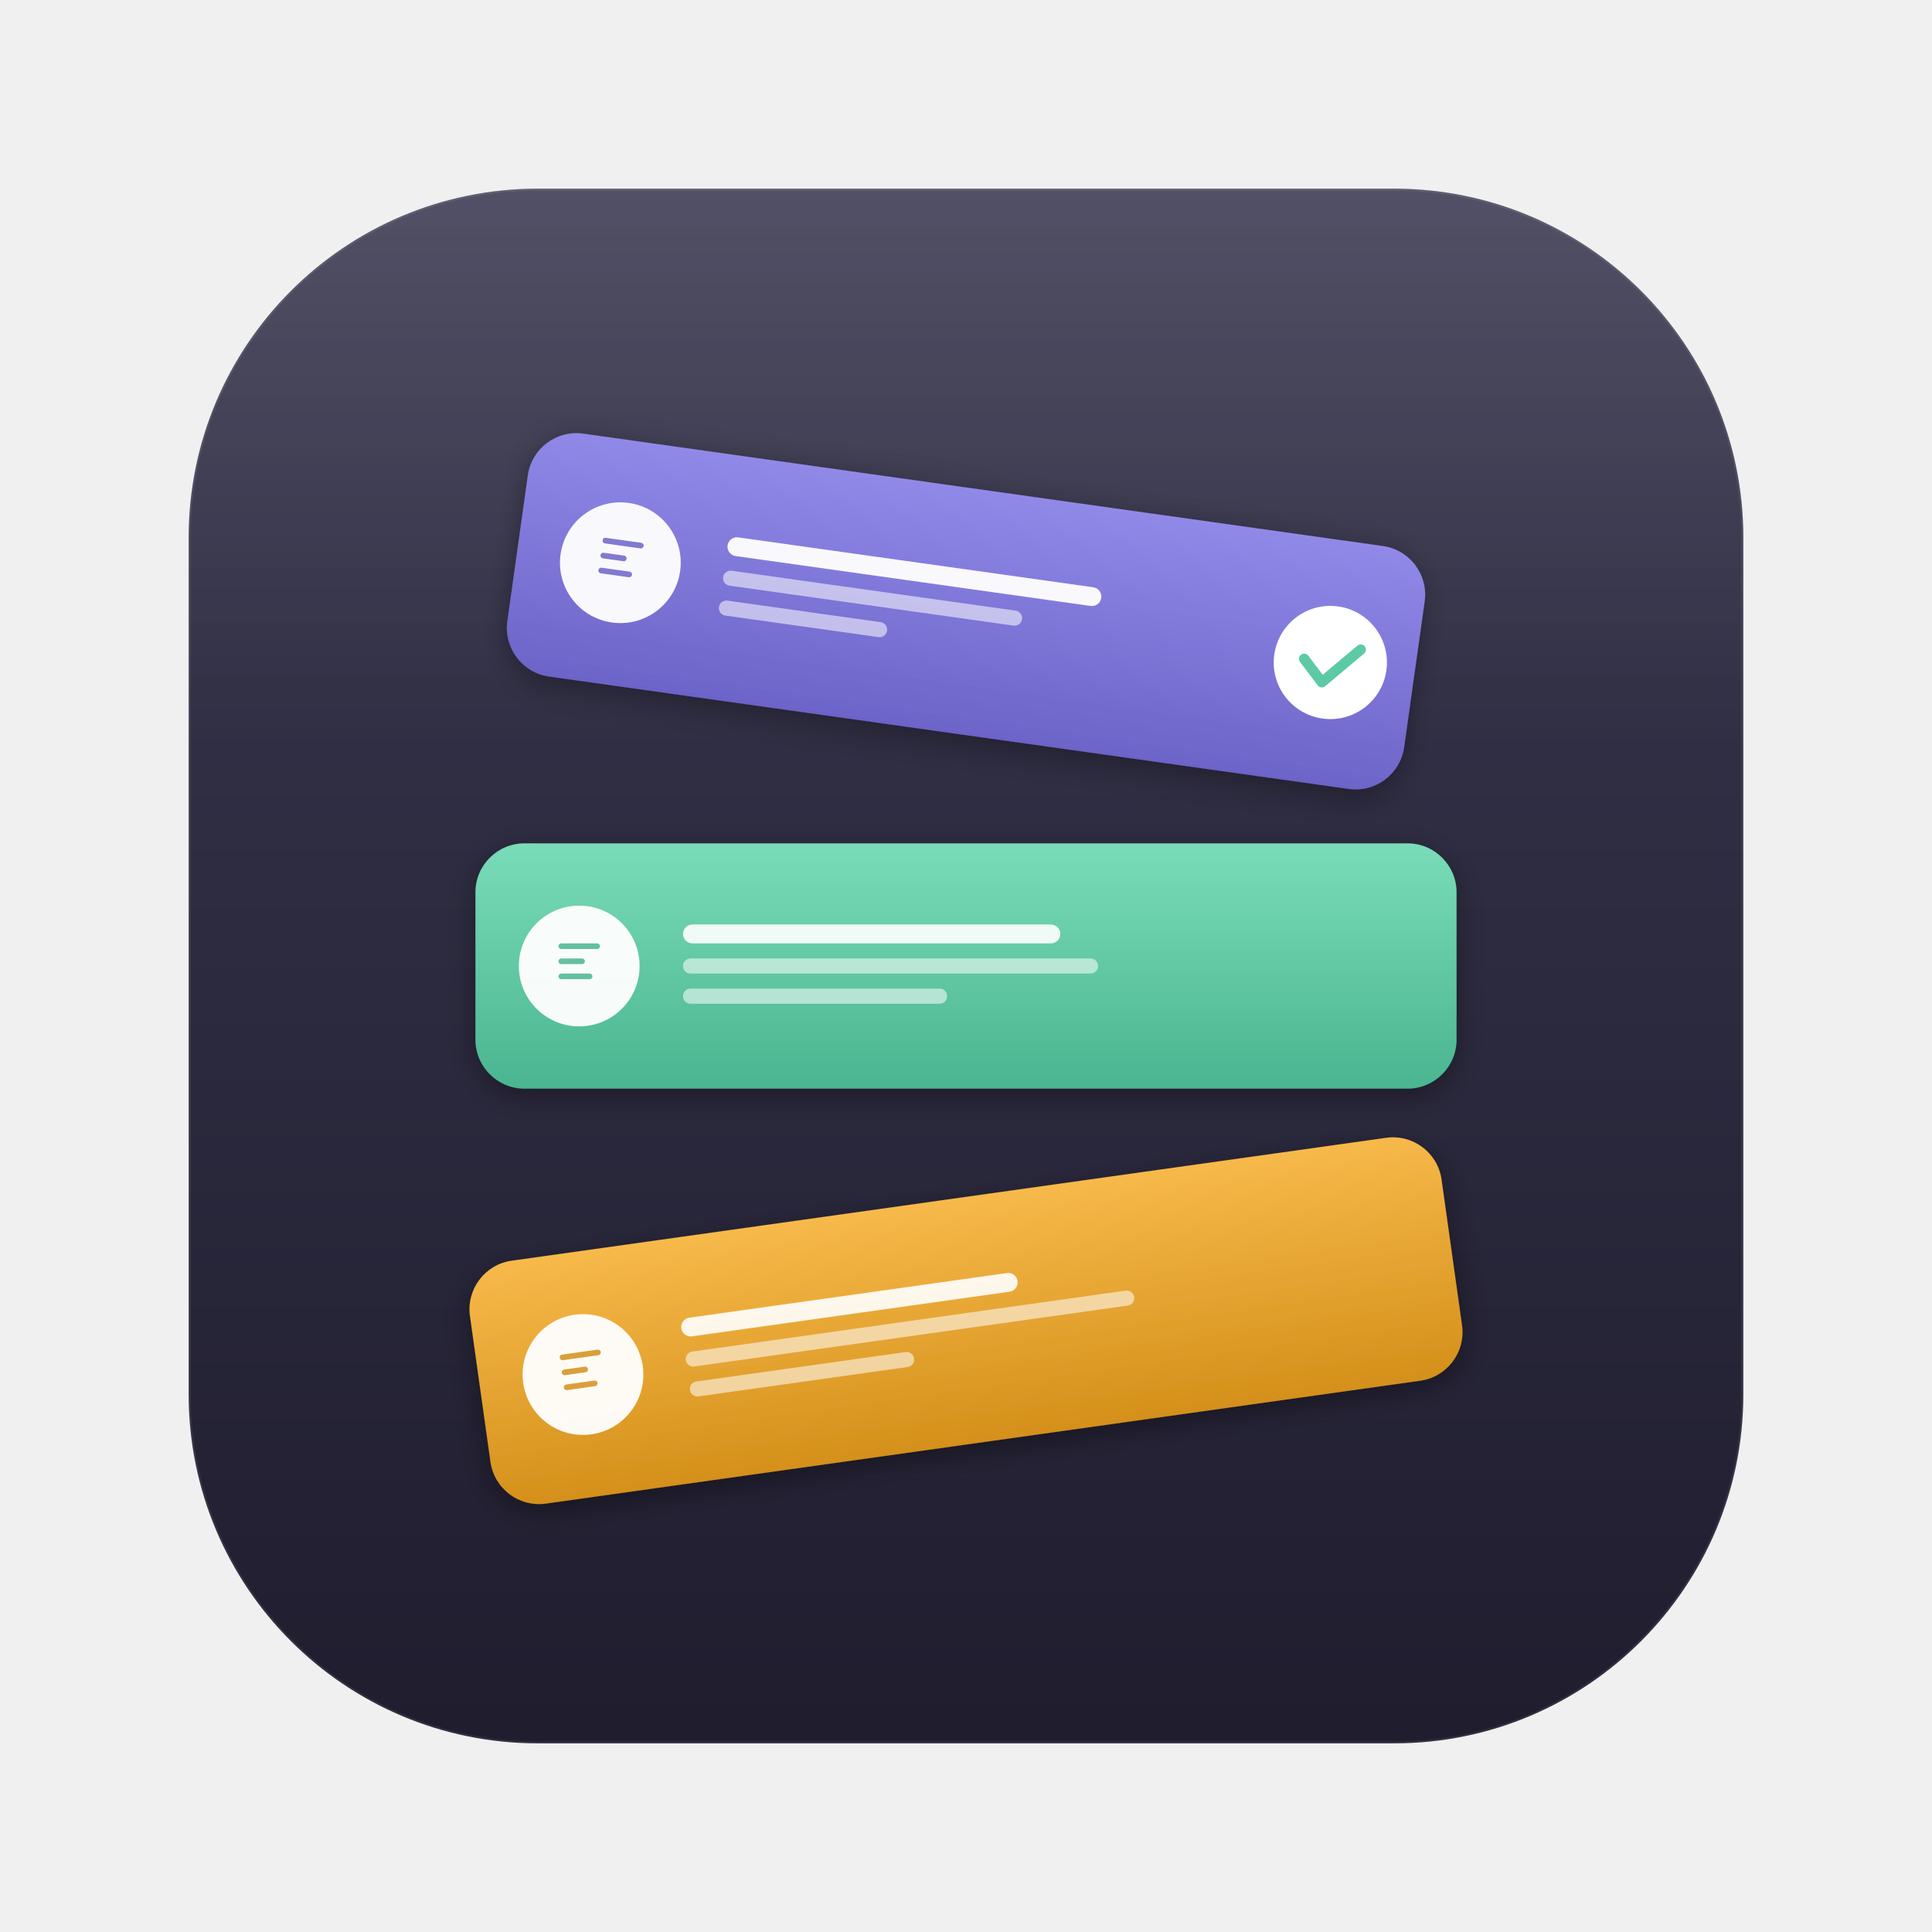
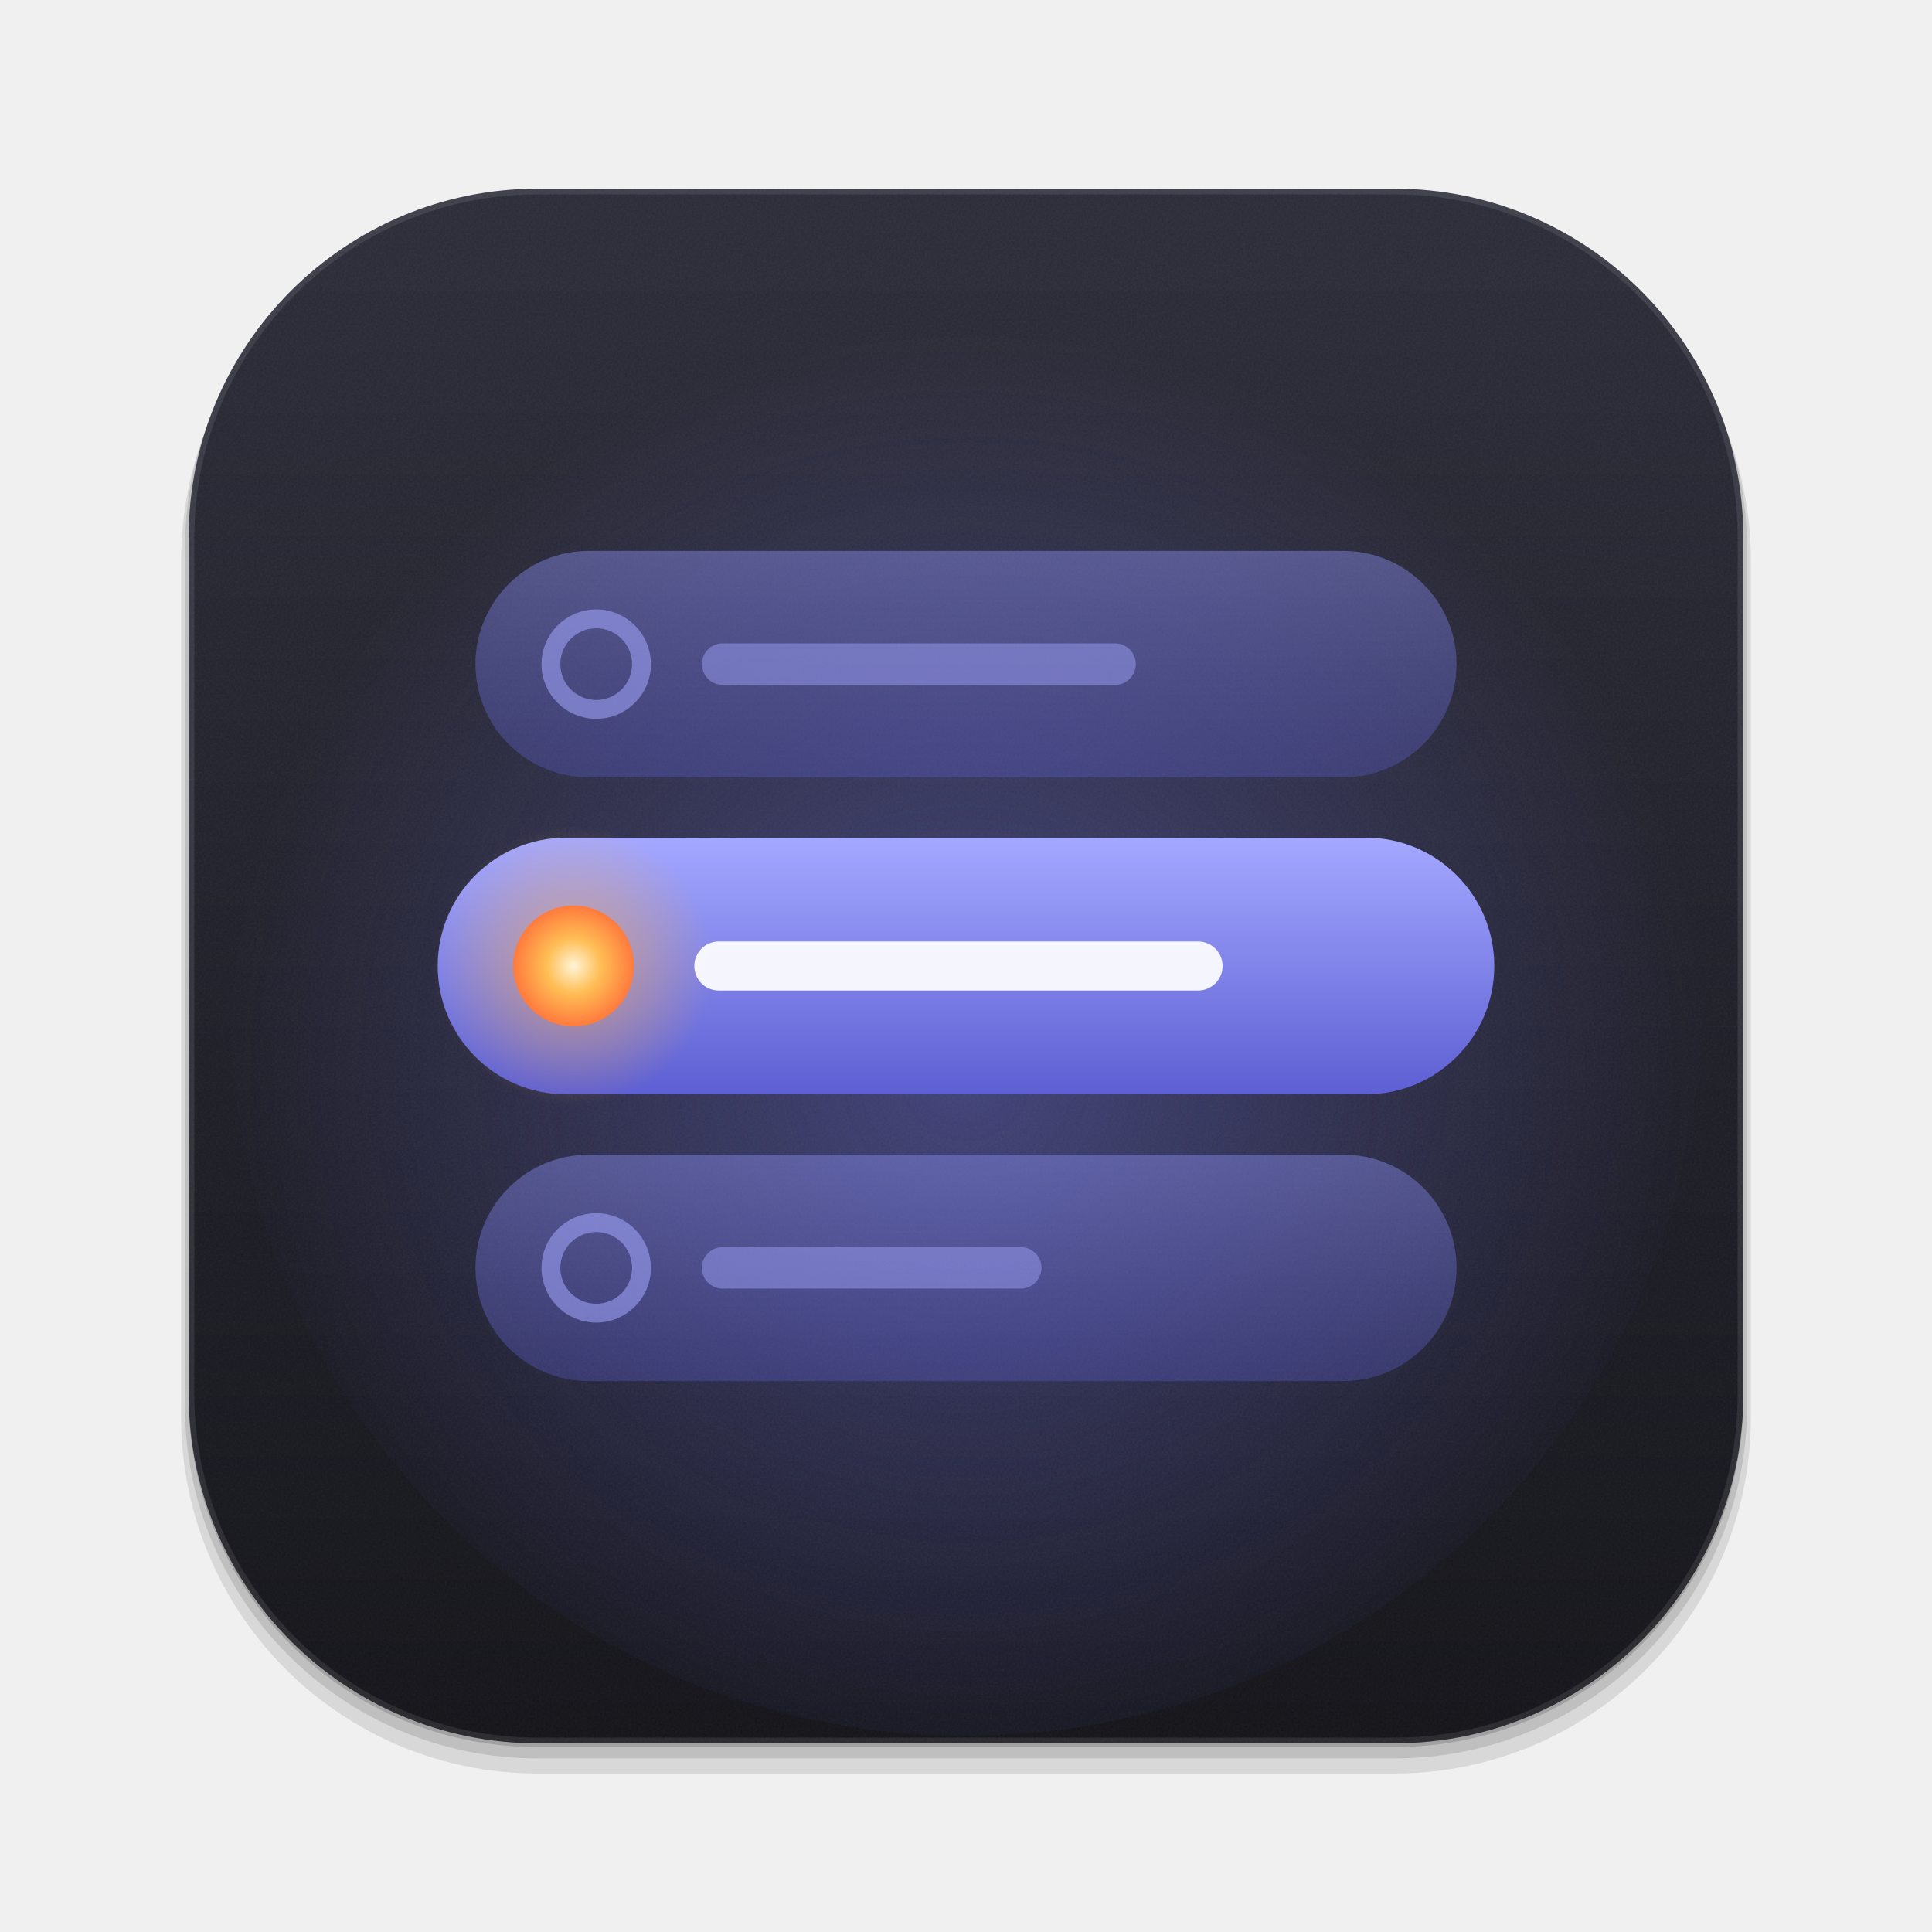
<svg xmlns="http://www.w3.org/2000/svg" width="1024" height="1024" viewBox="0 0 1024 1024">
  <defs>
-     <linearGradient id="bgGrad" x1="0" y1="0" x2="0" y2="1">
-       <stop offset="0" stop-color="#3a3850" />
-       <stop offset="1" stop-color="#1f1d2e" />
+     <linearGradient id="body" x1="0" y1="0" x2="0" y2="1">
+       <stop offset="0" stop-color="#2b2b38" />
+       <stop offset="1" stop-color="#121218" />
    </linearGradient>
-     <linearGradient id="purpleGrad" x1="0" y1="0" x2="0" y2="1">
-       <stop offset="0" stop-color="#9189e8" />
-       <stop offset="1" stop-color="#6c64c8" />
+     <radialGradient id="glow" cx="0.5" cy="0.55" r="0.5">
+       <stop offset="0" stop-color="#6c6edc" stop-opacity="0.45" />
+       <stop offset="1" stop-color="#6c6edc" stop-opacity="0" />
+     </radialGradient>
+     <linearGradient id="row" x1="0" y1="0" x2="0" y2="1">
+       <stop offset="0" stop-color="#a4a8ff" />
+       <stop offset="1" stop-color="#5d5fd3" />
    </linearGradient>
-     <linearGradient id="greenGrad" x1="0" y1="0" x2="0" y2="1">
-       <stop offset="0" stop-color="#7adcb8" />
-       <stop offset="1" stop-color="#4ab590" />
+     <linearGradient id="rowDim" x1="0" y1="0" x2="0" y2="1">
+       <stop offset="0" stop-color="#8e92f7" stop-opacity="0.42" />
+       <stop offset="1" stop-color="#5d5fd3" stop-opacity="0.32" />
    </linearGradient>
-     <linearGradient id="amberGrad" x1="0" y1="0" x2="0" y2="1">
-       <stop offset="0" stop-color="#f7b94a" />
-       <stop offset="1" stop-color="#d4901a" />
-     </linearGradient>
-     <filter id="cardShadow" x="-20%" y="-20%" width="140%" height="140%">
-       <feGaussianBlur in="SourceAlpha" stdDeviation="8" />
-       <feOffset dx="0" dy="4" />
-       <feComponentTransfer>
-         <feFuncA type="linear" slope="0.35" />
-       </feComponentTransfer>
-       <feMerge>
-         <feMergeNode />
-         <feMergeNode in="SourceGraphic" />
-       </feMerge>
+     <radialGradient id="dot" cx="0.5" cy="0.5" r="0.5">
+       <stop offset="0" stop-color="#fff4d6" />
+       <stop offset="0.45" stop-color="#ffbe55" />
+       <stop offset="1" stop-color="#ff7a3d" />
+     </radialGradient>
+     <radialGradient id="dotGlow" cx="0.5" cy="0.5" r="0.5">
+       <stop offset="0" stop-color="#ffb24a" stop-opacity="0.6" />
+       <stop offset="1" stop-color="#ffb24a" stop-opacity="0" />
+     </radialGradient>
+     <filter id="grain" x="0" y="0" width="100%" height="100%">
+       <feTurbulence type="fractalNoise" baseFrequency="0.9" numOctaves="2" stitchTiles="stitch" />
+       <feColorMatrix values="0 0 0 0 1  0 0 0 0 1  0 0 0 0 1  0 0 0 0.05 0" />
    </filter>
-     <linearGradient id="topShine" x1="0" y1="0" x2="0" y2="1">
-       <stop offset="0" stop-color="#ffffff" stop-opacity="0.12" />
-       <stop offset="0.35" stop-color="#ffffff" stop-opacity="0" />
-     </linearGradient>
-     <clipPath id="squircleClip">
-       <rect x="100" y="100" width="824" height="824" rx="185" ry="185" />
+     <clipPath id="squircle">
+       <rect x="100" y="100" width="824" height="824" rx="185" />
    </clipPath>
  </defs>
-   <rect x="100" y="100" width="824" height="824" rx="185" ry="185" fill="url(#bgGrad)" />
-   <rect x="100.5" y="100.5" width="823" height="823" rx="184.5" ry="184.5" fill="none" stroke="#ffffff" stroke-opacity="0.08" stroke-width="1" />
-   <rect x="100" y="100" width="824" height="824" rx="185" ry="185" fill="url(#topShine)" />
-   <g clip-path="url(#squircleClip)">
-     <g transform="translate(512 700) rotate(-8)" filter="url(#cardShadow)">
-       <rect x="-260" y="-65" width="520" height="130" rx="26" fill="url(#amberGrad)" />
-       <circle cx="-205" cy="0" r="32" fill="#ffffff" fill-opacity="0.95" />
-       <rect x="-216" y="-12" width="22" height="3" rx="1.5" fill="#d4901a" fill-opacity="0.85" />
-       <rect x="-216" y="-4" width="14" height="3" rx="1.5" fill="#d4901a" fill-opacity="0.85" />
-       <rect x="-216" y="4" width="18" height="3" rx="1.5" fill="#d4901a" fill-opacity="0.85" />
-       <rect x="-150" y="-22" width="180" height="10" rx="5" fill="#ffffff" fill-opacity="0.9" />
-       <rect x="-150" y="-4" width="240" height="8" rx="4" fill="#ffffff" fill-opacity="0.55" />
-       <rect x="-150" y="12" width="120" height="8" rx="4" fill="#ffffff" fill-opacity="0.55" />
-     </g>
-     <g transform="translate(512 512)" filter="url(#cardShadow)">
-       <rect x="-260" y="-65" width="520" height="130" rx="26" fill="url(#greenGrad)" />
-       <circle cx="-205" cy="0" r="32" fill="#ffffff" fill-opacity="0.95" />
-       <rect x="-216" y="-12" width="22" height="3" rx="1.5" fill="#4ab590" fill-opacity="0.85" />
-       <rect x="-216" y="-4" width="14" height="3" rx="1.5" fill="#4ab590" fill-opacity="0.85" />
-       <rect x="-216" y="4" width="18" height="3" rx="1.5" fill="#4ab590" fill-opacity="0.85" />
-       <rect x="-150" y="-22" width="200" height="10" rx="5" fill="#ffffff" fill-opacity="0.9" />
-       <rect x="-150" y="-4" width="220" height="8" rx="4" fill="#ffffff" fill-opacity="0.55" />
-       <rect x="-150" y="12" width="140" height="8" rx="4" fill="#ffffff" fill-opacity="0.55" />
-     </g>
-     <g transform="translate(512 324) rotate(8)" filter="url(#cardShadow)">
-       <rect x="-240" y="-65" width="480" height="130" rx="26" fill="url(#purpleGrad)" />
-       <circle cx="-185" cy="0" r="32" fill="#ffffff" fill-opacity="0.95" />
-       <rect x="-196" y="-12" width="22" height="3" rx="1.5" fill="#6c64c8" fill-opacity="0.85" />
-       <rect x="-196" y="-4" width="14" height="3" rx="1.5" fill="#6c64c8" fill-opacity="0.85" />
-       <rect x="-196" y="4" width="18" height="3" rx="1.5" fill="#6c64c8" fill-opacity="0.85" />
-       <rect x="-130" y="-22" width="200" height="10" rx="5" fill="#ffffff" fill-opacity="0.95" />
-       <rect x="-130" y="-4" width="160" height="8" rx="4" fill="#ffffff" fill-opacity="0.55" />
-       <rect x="-130" y="12" width="90" height="8" rx="4" fill="#ffffff" fill-opacity="0.55" />
-       <circle cx="195" cy="0" r="30" fill="#ffffff" />
-       <path d="M 181 0 L 192 11 L 210 -9" fill="none" stroke="#5dcaa5" stroke-width="5.5" stroke-linecap="round" stroke-linejoin="round" />
-     </g>
+   <g fill="#000">
+     <rect x="96" y="108" width="832" height="832" rx="189" opacity="0.10" />
+     <rect x="98" y="104" width="828" height="828" rx="187" opacity="0.12" />
+     <rect x="100" y="102" width="824" height="824" rx="185" opacity="0.16" />
  </g>
+   <rect x="100" y="100" width="824" height="824" rx="185" fill="url(#body)" />
+   <g clip-path="url(#squircle)">
+     <circle cx="512" cy="530" r="390" fill="url(#glow)" />
+     <rect x="100" y="100" width="824" height="824" filter="url(#grain)" />
+   </g>
+   <rect x="101.5" y="101.5" width="821" height="821" rx="183.5" fill="none" stroke="#ffffff" stroke-opacity="0.09" stroke-width="3" />
+   <g>
+     <rect x="252" y="292" width="520" height="120" rx="60" fill="url(#rowDim)" />
+     <circle cx="316" cy="352" r="24" fill="none" stroke="#a4a8ff" stroke-opacity="0.55" stroke-width="10" />
+     <rect x="372" y="341" width="230" height="22" rx="11" fill="#a4a8ff" fill-opacity="0.45" />
+     <rect x="252" y="612" width="520" height="120" rx="60" fill="url(#rowDim)" />
+     <circle cx="316" cy="672" r="24" fill="none" stroke="#a4a8ff" stroke-opacity="0.55" stroke-width="10" />
+     <rect x="372" y="661" width="180" height="22" rx="11" fill="#a4a8ff" fill-opacity="0.45" />
+   </g>
+   <rect x="232" y="444" width="560" height="136" rx="68" fill="url(#row)" />
+   <circle cx="304" cy="512" r="74" fill="url(#dotGlow)" />
+   <circle cx="304" cy="512" r="32" fill="url(#dot)" />
+   <rect x="368" y="499" width="280" height="26" rx="13" fill="#ffffff" fill-opacity="0.92" />
</svg>
